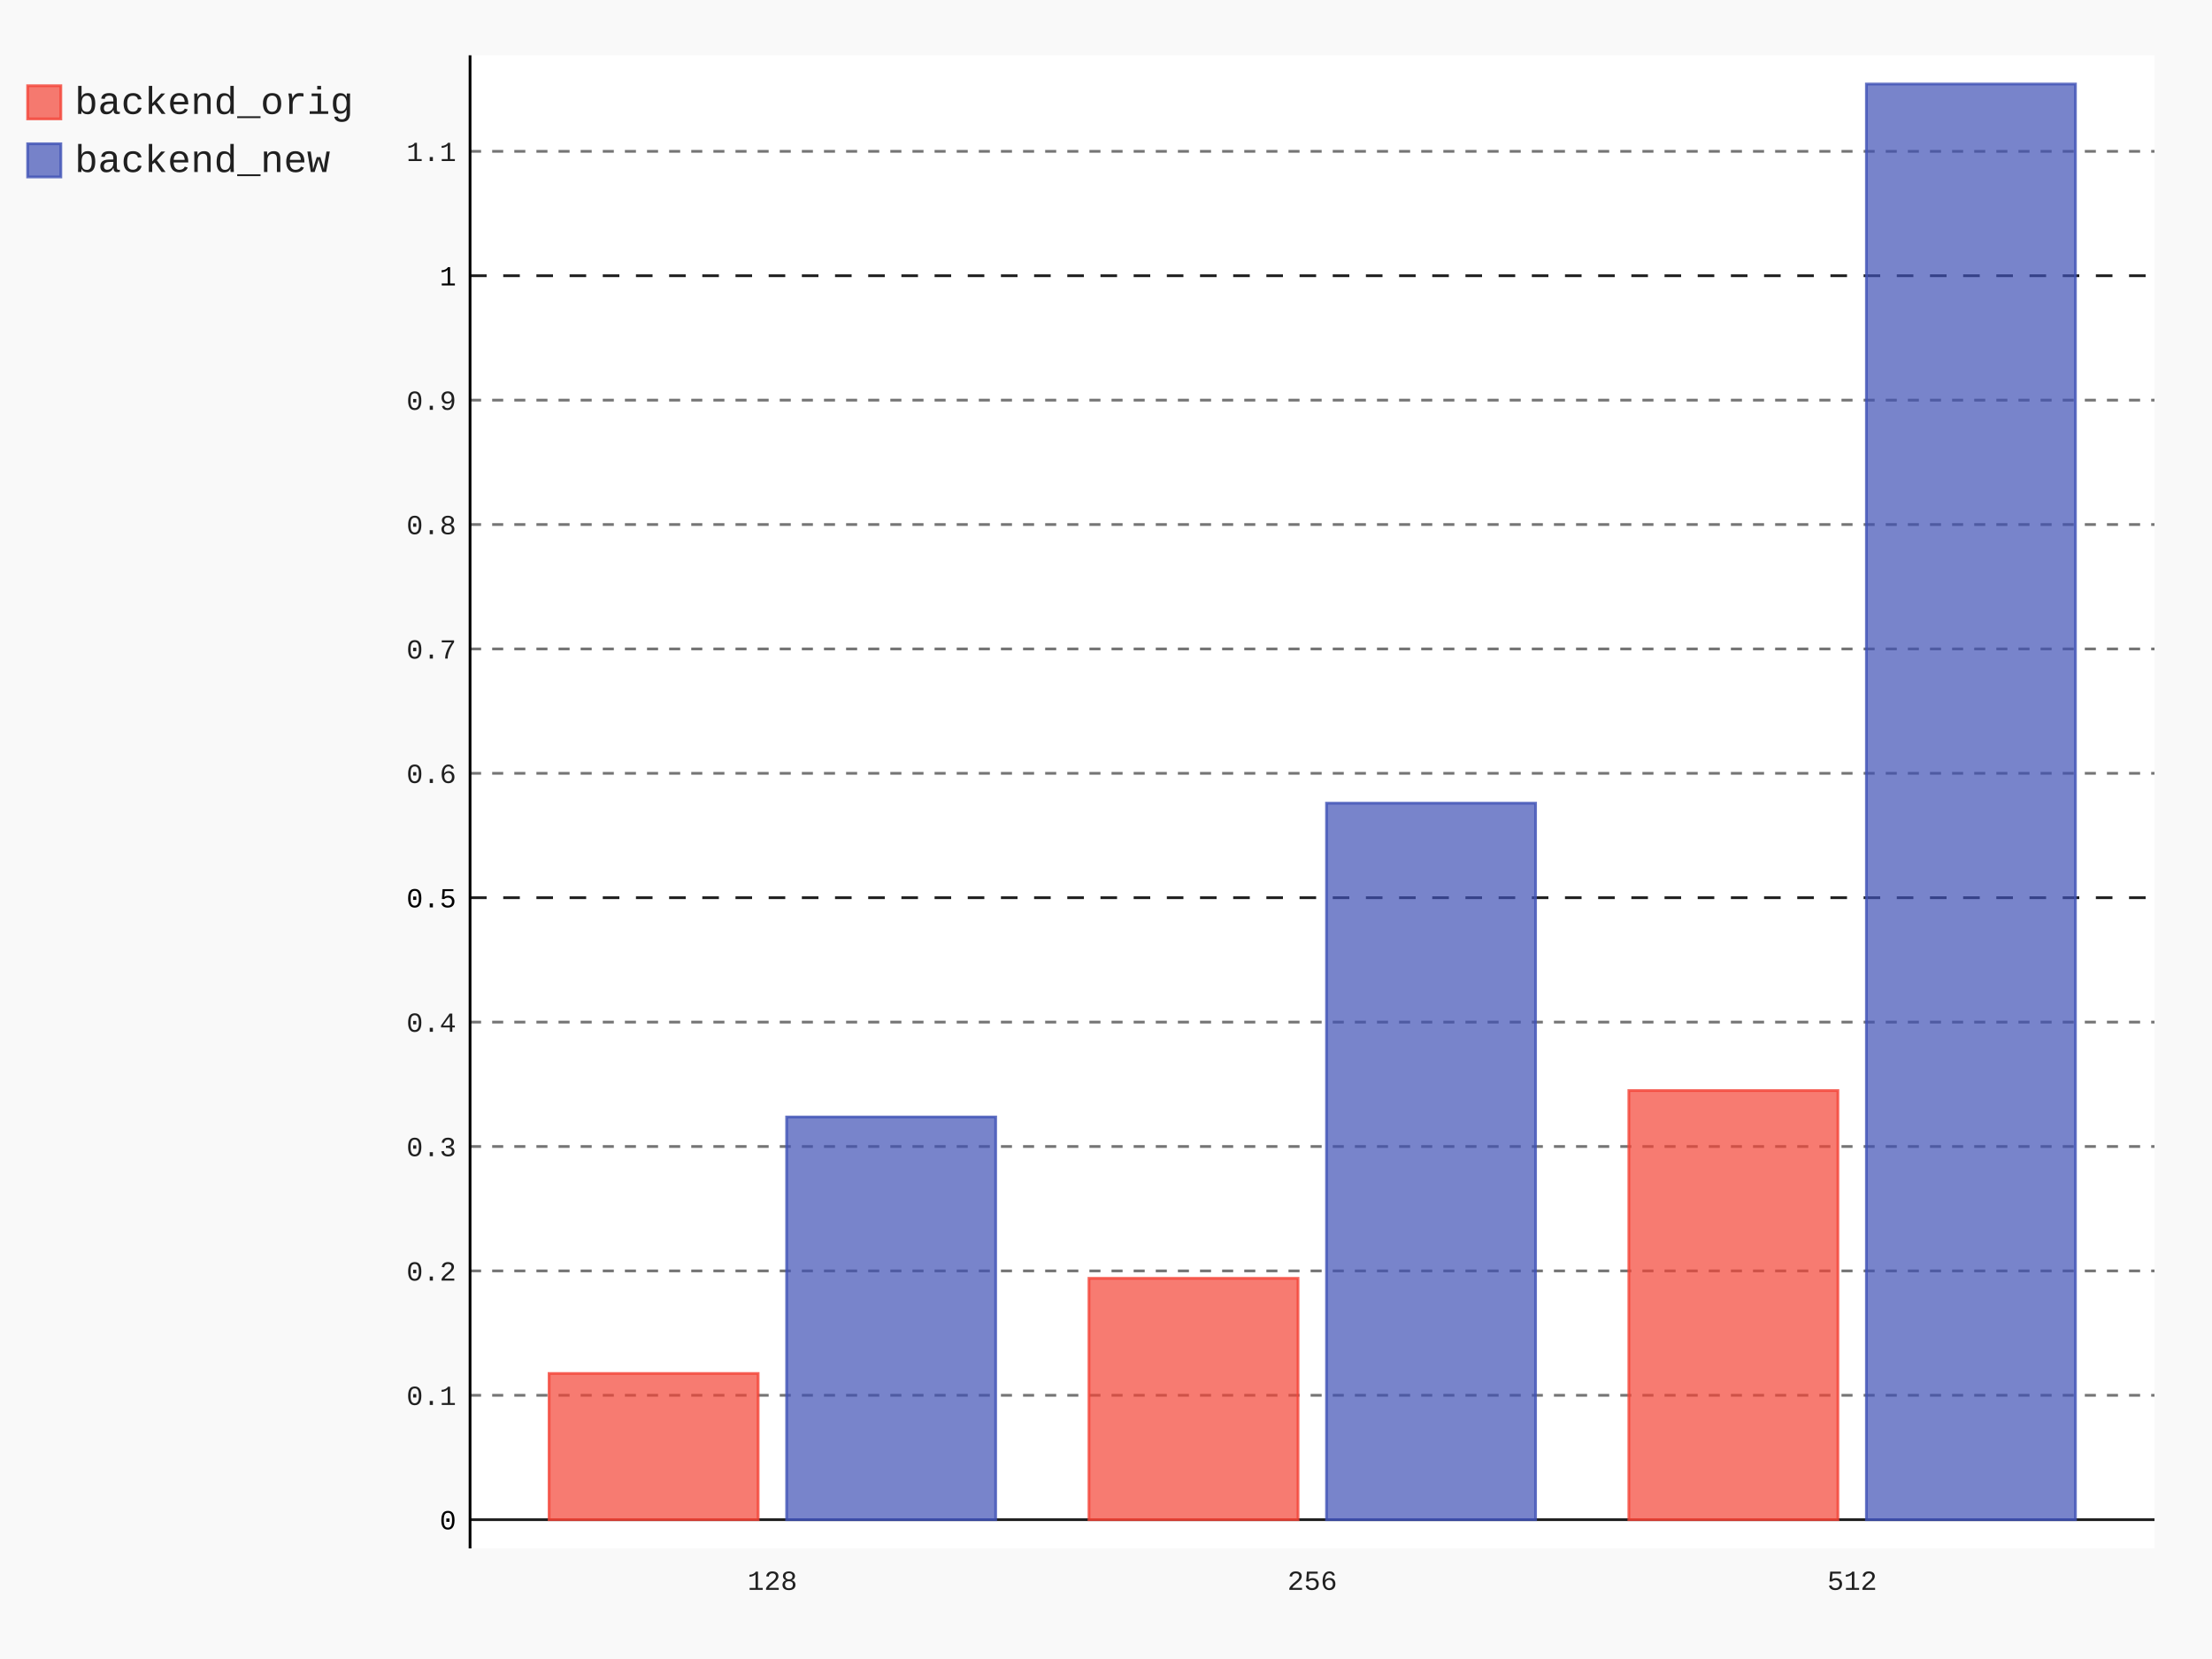
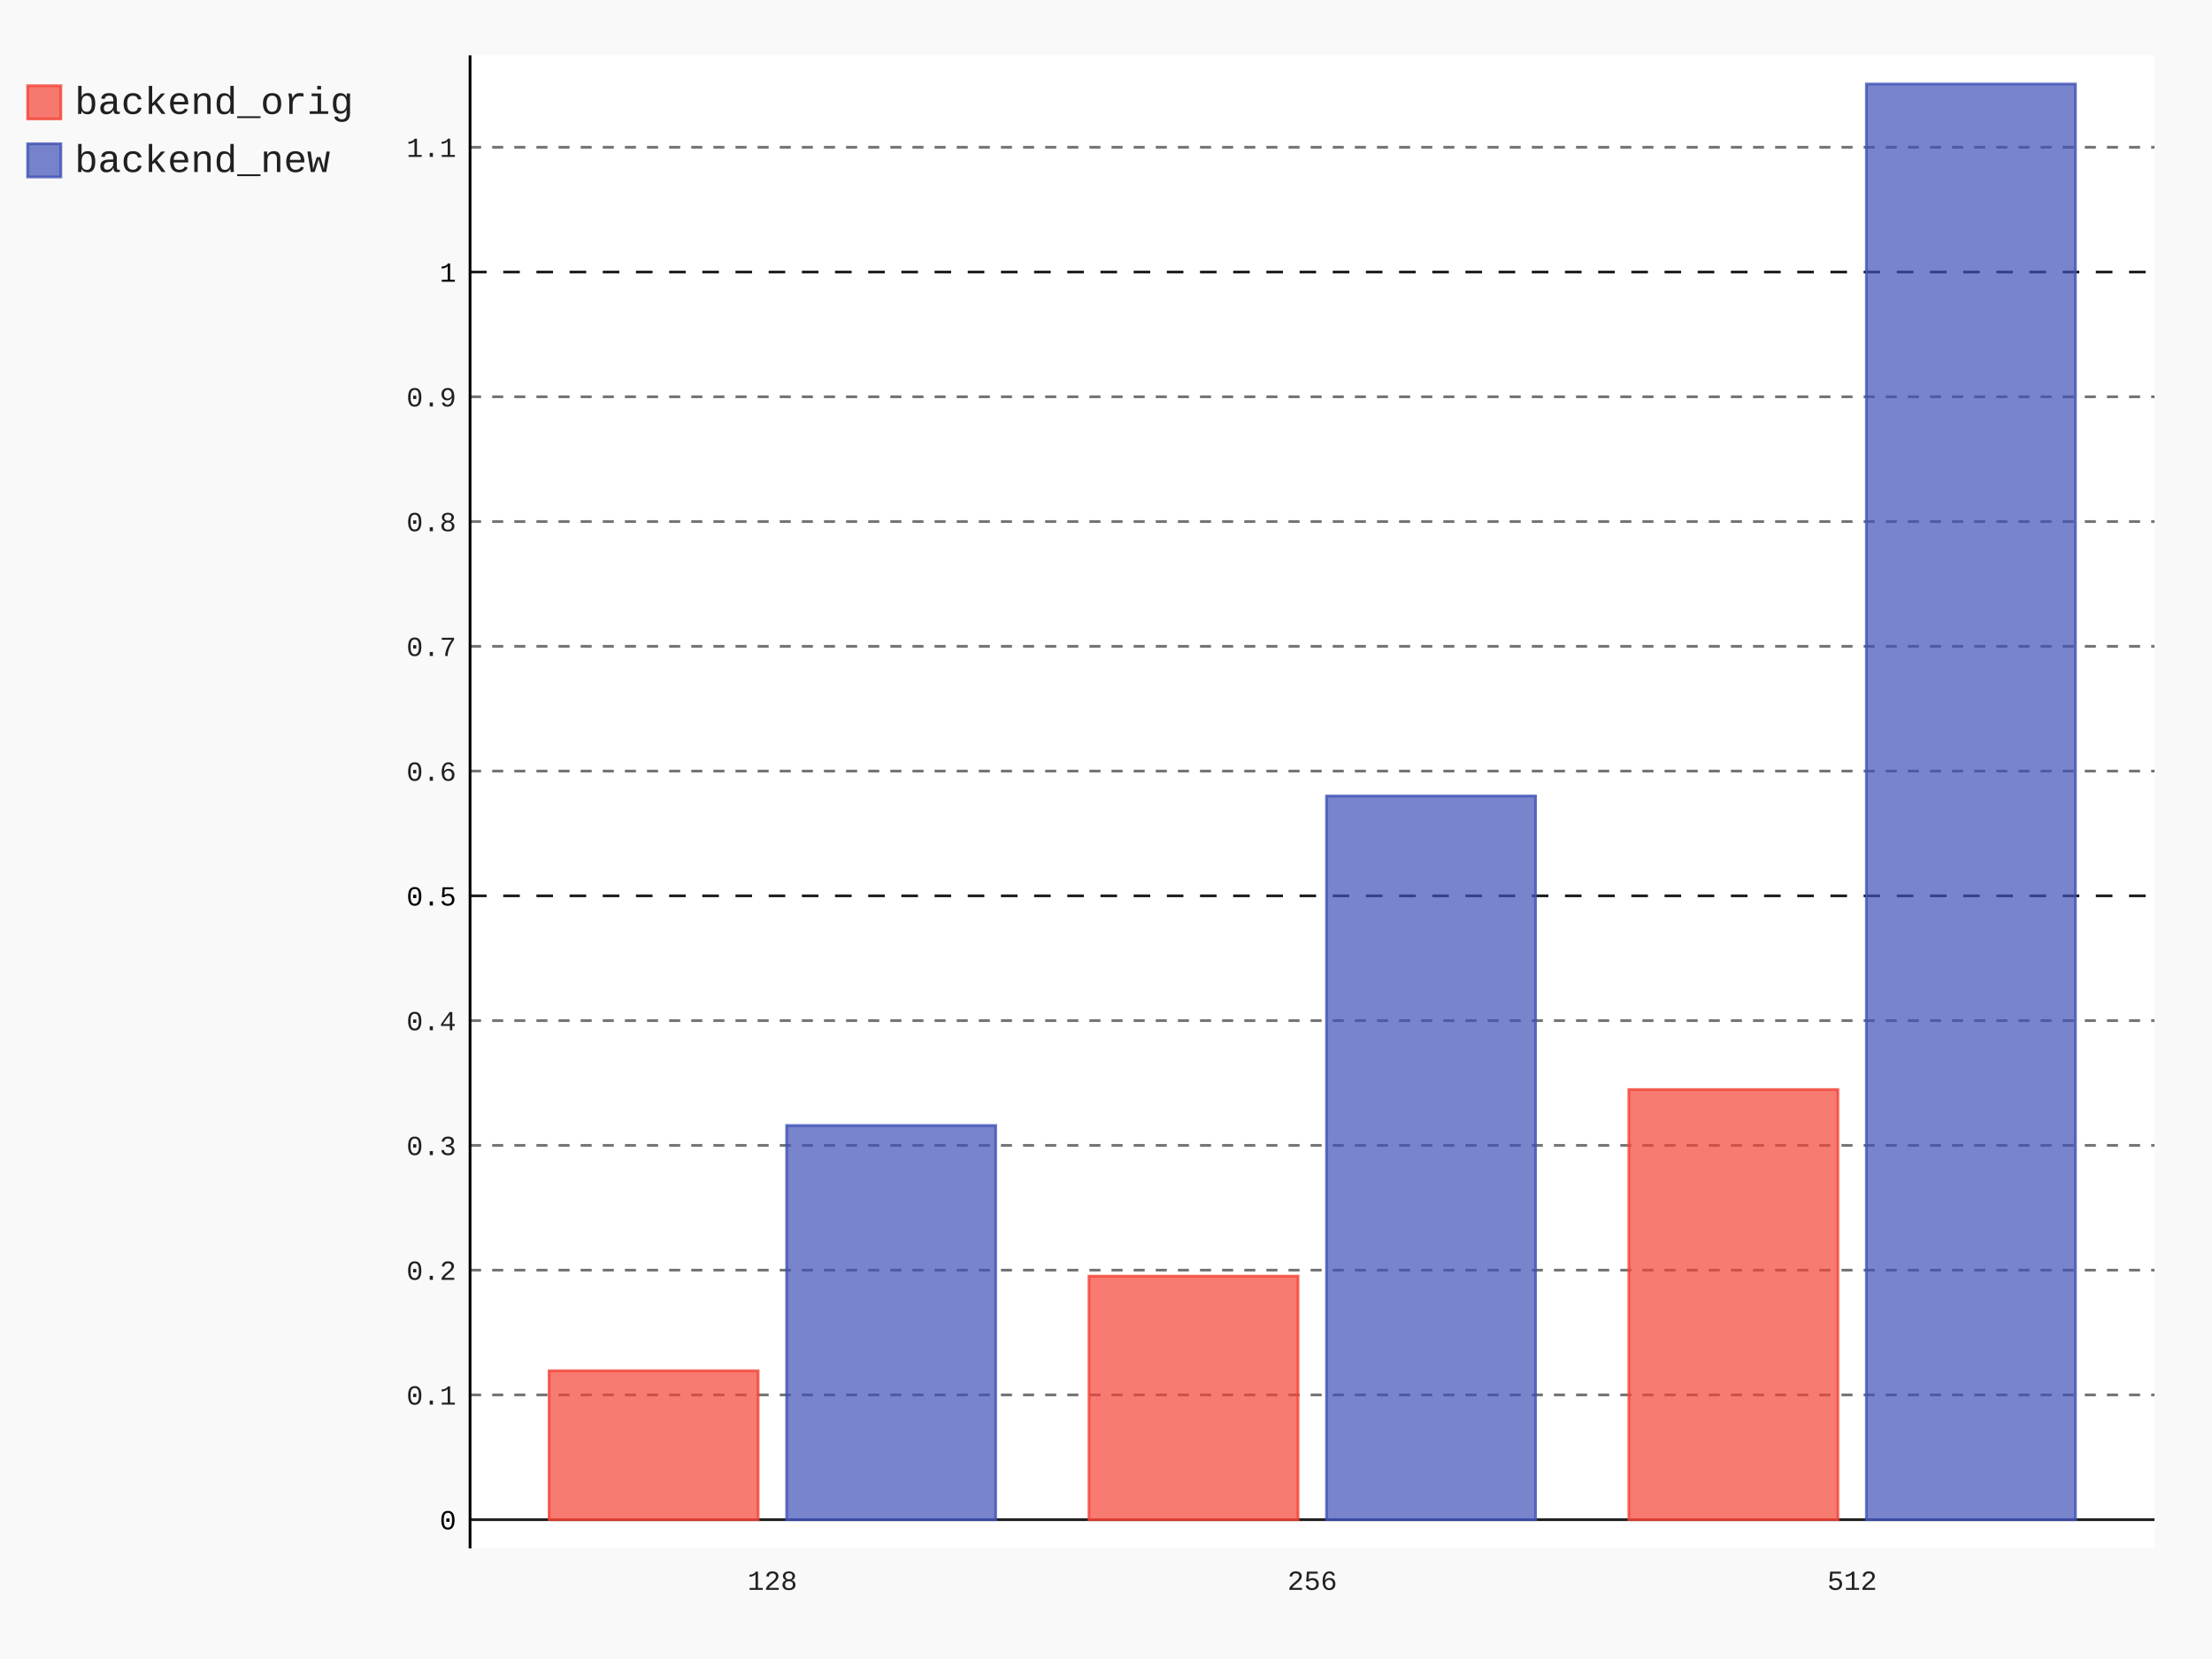
- <svg xmlns="http://www.w3.org/2000/svg" id="chart-e7f2609f-fdd9-4576-a465-f6d09cdcc810" class="pygal-chart" viewBox="0 0 800 600">
+ <svg xmlns="http://www.w3.org/2000/svg" id="chart-5604f0c0-84cb-4f1b-92e1-a488780c156f" class="pygal-chart" viewBox="0 0 800 600">
  <defs>
-     <style type="text/css">#chart-e7f2609f-fdd9-4576-a465-f6d09cdcc810{-webkit-user-select:none;-webkit-font-smoothing:antialiased;font-family:Consolas,"Liberation Mono",Menlo,Courier,monospace}#chart-e7f2609f-fdd9-4576-a465-f6d09cdcc810 .title{font-family:Consolas,"Liberation Mono",Menlo,Courier,monospace;font-size:16px}#chart-e7f2609f-fdd9-4576-a465-f6d09cdcc810 .legends .legend text{font-family:Consolas,"Liberation Mono",Menlo,Courier,monospace;font-size:14px}#chart-e7f2609f-fdd9-4576-a465-f6d09cdcc810 .axis text{font-family:Consolas,"Liberation Mono",Menlo,Courier,monospace;font-size:10px}#chart-e7f2609f-fdd9-4576-a465-f6d09cdcc810 .axis text.major{font-family:Consolas,"Liberation Mono",Menlo,Courier,monospace;font-size:10px}#chart-e7f2609f-fdd9-4576-a465-f6d09cdcc810 .text-overlay text.value{font-family:Consolas,"Liberation Mono",Menlo,Courier,monospace;font-size:16px}#chart-e7f2609f-fdd9-4576-a465-f6d09cdcc810 .text-overlay text.label{font-family:Consolas,"Liberation Mono",Menlo,Courier,monospace;font-size:10px}#chart-e7f2609f-fdd9-4576-a465-f6d09cdcc810 .tooltip{font-family:Consolas,"Liberation Mono",Menlo,Courier,monospace;font-size:14px}#chart-e7f2609f-fdd9-4576-a465-f6d09cdcc810 text.no_data{font-family:Consolas,"Liberation Mono",Menlo,Courier,monospace;font-size:64px}
- #chart-e7f2609f-fdd9-4576-a465-f6d09cdcc810{background-color:rgba(249,249,249,1)}#chart-e7f2609f-fdd9-4576-a465-f6d09cdcc810 path,#chart-e7f2609f-fdd9-4576-a465-f6d09cdcc810 line,#chart-e7f2609f-fdd9-4576-a465-f6d09cdcc810 rect,#chart-e7f2609f-fdd9-4576-a465-f6d09cdcc810 circle{-webkit-transition:150ms;-moz-transition:150ms;transition:150ms}#chart-e7f2609f-fdd9-4576-a465-f6d09cdcc810 .graph &gt; .background{fill:rgba(249,249,249,1)}#chart-e7f2609f-fdd9-4576-a465-f6d09cdcc810 .plot &gt; .background{fill:rgba(255,255,255,1)}#chart-e7f2609f-fdd9-4576-a465-f6d09cdcc810 .graph{fill:rgba(0,0,0,.87)}#chart-e7f2609f-fdd9-4576-a465-f6d09cdcc810 text.no_data{fill:rgba(0,0,0,1)}#chart-e7f2609f-fdd9-4576-a465-f6d09cdcc810 .title{fill:rgba(0,0,0,1)}#chart-e7f2609f-fdd9-4576-a465-f6d09cdcc810 .legends .legend text{fill:rgba(0,0,0,.87)}#chart-e7f2609f-fdd9-4576-a465-f6d09cdcc810 .legends .legend:hover text{fill:rgba(0,0,0,1)}#chart-e7f2609f-fdd9-4576-a465-f6d09cdcc810 .axis .line{stroke:rgba(0,0,0,1)}#chart-e7f2609f-fdd9-4576-a465-f6d09cdcc810 .axis .guide.line{stroke:rgba(0,0,0,.54)}#chart-e7f2609f-fdd9-4576-a465-f6d09cdcc810 .axis .major.line{stroke:rgba(0,0,0,.87)}#chart-e7f2609f-fdd9-4576-a465-f6d09cdcc810 .axis text.major{fill:rgba(0,0,0,1)}#chart-e7f2609f-fdd9-4576-a465-f6d09cdcc810 .axis.y .guides:hover .guide.line,#chart-e7f2609f-fdd9-4576-a465-f6d09cdcc810 .line-graph .axis.x .guides:hover .guide.line,#chart-e7f2609f-fdd9-4576-a465-f6d09cdcc810 .stackedline-graph .axis.x .guides:hover .guide.line,#chart-e7f2609f-fdd9-4576-a465-f6d09cdcc810 .xy-graph .axis.x .guides:hover .guide.line{stroke:rgba(0,0,0,1)}#chart-e7f2609f-fdd9-4576-a465-f6d09cdcc810 .axis .guides:hover text{fill:rgba(0,0,0,1)}#chart-e7f2609f-fdd9-4576-a465-f6d09cdcc810 .reactive{fill-opacity:.7;stroke-opacity:.8}#chart-e7f2609f-fdd9-4576-a465-f6d09cdcc810 .ci{stroke:rgba(0,0,0,.87)}#chart-e7f2609f-fdd9-4576-a465-f6d09cdcc810 .reactive.active,#chart-e7f2609f-fdd9-4576-a465-f6d09cdcc810 .active .reactive{fill-opacity:.8;stroke-opacity:.9;stroke-width:4}#chart-e7f2609f-fdd9-4576-a465-f6d09cdcc810 .ci .reactive.active{stroke-width:1.5}#chart-e7f2609f-fdd9-4576-a465-f6d09cdcc810 .series text{fill:rgba(0,0,0,1)}#chart-e7f2609f-fdd9-4576-a465-f6d09cdcc810 .tooltip rect{fill:rgba(255,255,255,1);stroke:rgba(0,0,0,1);-webkit-transition:opacity 150ms;-moz-transition:opacity 150ms;transition:opacity 150ms}#chart-e7f2609f-fdd9-4576-a465-f6d09cdcc810 .tooltip .label{fill:rgba(0,0,0,.87)}#chart-e7f2609f-fdd9-4576-a465-f6d09cdcc810 .tooltip .label{fill:rgba(0,0,0,.87)}#chart-e7f2609f-fdd9-4576-a465-f6d09cdcc810 .tooltip .legend{font-size:.8em;fill:rgba(0,0,0,.54)}#chart-e7f2609f-fdd9-4576-a465-f6d09cdcc810 .tooltip .x_label{font-size:.6em;fill:rgba(0,0,0,1)}#chart-e7f2609f-fdd9-4576-a465-f6d09cdcc810 .tooltip .xlink{font-size:.5em;text-decoration:underline}#chart-e7f2609f-fdd9-4576-a465-f6d09cdcc810 .tooltip .value{font-size:1.5em}#chart-e7f2609f-fdd9-4576-a465-f6d09cdcc810 .bound{font-size:.5em}#chart-e7f2609f-fdd9-4576-a465-f6d09cdcc810 .max-value{font-size:.75em;fill:rgba(0,0,0,.54)}#chart-e7f2609f-fdd9-4576-a465-f6d09cdcc810 .map-element{fill:rgba(255,255,255,1);stroke:rgba(0,0,0,.54) !important}#chart-e7f2609f-fdd9-4576-a465-f6d09cdcc810 .map-element .reactive{fill-opacity:inherit;stroke-opacity:inherit}#chart-e7f2609f-fdd9-4576-a465-f6d09cdcc810 .color-0,#chart-e7f2609f-fdd9-4576-a465-f6d09cdcc810 .color-0 a:visited{stroke:#F44336;fill:#F44336}#chart-e7f2609f-fdd9-4576-a465-f6d09cdcc810 .color-1,#chart-e7f2609f-fdd9-4576-a465-f6d09cdcc810 .color-1 a:visited{stroke:#3F51B5;fill:#3F51B5}#chart-e7f2609f-fdd9-4576-a465-f6d09cdcc810 .text-overlay .color-0 text{fill:black}#chart-e7f2609f-fdd9-4576-a465-f6d09cdcc810 .text-overlay .color-1 text{fill:black}
- #chart-e7f2609f-fdd9-4576-a465-f6d09cdcc810 text.no_data{text-anchor:middle}#chart-e7f2609f-fdd9-4576-a465-f6d09cdcc810 .guide.line{fill:none}#chart-e7f2609f-fdd9-4576-a465-f6d09cdcc810 .centered{text-anchor:middle}#chart-e7f2609f-fdd9-4576-a465-f6d09cdcc810 .title{text-anchor:middle}#chart-e7f2609f-fdd9-4576-a465-f6d09cdcc810 .legends .legend text{fill-opacity:1}#chart-e7f2609f-fdd9-4576-a465-f6d09cdcc810 .axis.x text{text-anchor:middle}#chart-e7f2609f-fdd9-4576-a465-f6d09cdcc810 .axis.x:not(.web) text[transform]{text-anchor:start}#chart-e7f2609f-fdd9-4576-a465-f6d09cdcc810 .axis.x:not(.web) text[transform].backwards{text-anchor:end}#chart-e7f2609f-fdd9-4576-a465-f6d09cdcc810 .axis.y text{text-anchor:end}#chart-e7f2609f-fdd9-4576-a465-f6d09cdcc810 .axis.y text[transform].backwards{text-anchor:start}#chart-e7f2609f-fdd9-4576-a465-f6d09cdcc810 .axis.y2 text{text-anchor:start}#chart-e7f2609f-fdd9-4576-a465-f6d09cdcc810 .axis.y2 text[transform].backwards{text-anchor:end}#chart-e7f2609f-fdd9-4576-a465-f6d09cdcc810 .axis .guide.line{stroke-dasharray:4,4}#chart-e7f2609f-fdd9-4576-a465-f6d09cdcc810 .axis .major.guide.line{stroke-dasharray:6,6}#chart-e7f2609f-fdd9-4576-a465-f6d09cdcc810 .horizontal .axis.y .guide.line,#chart-e7f2609f-fdd9-4576-a465-f6d09cdcc810 .horizontal .axis.y2 .guide.line,#chart-e7f2609f-fdd9-4576-a465-f6d09cdcc810 .vertical .axis.x .guide.line{opacity:0}#chart-e7f2609f-fdd9-4576-a465-f6d09cdcc810 .horizontal .axis.always_show .guide.line,#chart-e7f2609f-fdd9-4576-a465-f6d09cdcc810 .vertical .axis.always_show .guide.line{opacity:1 !important}#chart-e7f2609f-fdd9-4576-a465-f6d09cdcc810 .axis.y .guides:hover .guide.line,#chart-e7f2609f-fdd9-4576-a465-f6d09cdcc810 .axis.y2 .guides:hover .guide.line,#chart-e7f2609f-fdd9-4576-a465-f6d09cdcc810 .axis.x .guides:hover .guide.line{opacity:1}#chart-e7f2609f-fdd9-4576-a465-f6d09cdcc810 .axis .guides:hover text{opacity:1}#chart-e7f2609f-fdd9-4576-a465-f6d09cdcc810 .nofill{fill:none}#chart-e7f2609f-fdd9-4576-a465-f6d09cdcc810 .subtle-fill{fill-opacity:.2}#chart-e7f2609f-fdd9-4576-a465-f6d09cdcc810 .dot{stroke-width:1px;fill-opacity:1}#chart-e7f2609f-fdd9-4576-a465-f6d09cdcc810 .dot.active{stroke-width:5px}#chart-e7f2609f-fdd9-4576-a465-f6d09cdcc810 .dot.negative{fill:transparent}#chart-e7f2609f-fdd9-4576-a465-f6d09cdcc810 text,#chart-e7f2609f-fdd9-4576-a465-f6d09cdcc810 tspan{stroke:none !important}#chart-e7f2609f-fdd9-4576-a465-f6d09cdcc810 .series text.active{opacity:1}#chart-e7f2609f-fdd9-4576-a465-f6d09cdcc810 .tooltip rect{fill-opacity:.95;stroke-width:.5}#chart-e7f2609f-fdd9-4576-a465-f6d09cdcc810 .tooltip text{fill-opacity:1}#chart-e7f2609f-fdd9-4576-a465-f6d09cdcc810 .showable{visibility:hidden}#chart-e7f2609f-fdd9-4576-a465-f6d09cdcc810 .showable.shown{visibility:visible}#chart-e7f2609f-fdd9-4576-a465-f6d09cdcc810 .gauge-background{fill:rgba(229,229,229,1);stroke:none}#chart-e7f2609f-fdd9-4576-a465-f6d09cdcc810 .bg-lines{stroke:rgba(249,249,249,1);stroke-width:2px}</style>
+     <style type="text/css">#chart-5604f0c0-84cb-4f1b-92e1-a488780c156f{-webkit-user-select:none;-webkit-font-smoothing:antialiased;font-family:Consolas,"Liberation Mono",Menlo,Courier,monospace}#chart-5604f0c0-84cb-4f1b-92e1-a488780c156f .title{font-family:Consolas,"Liberation Mono",Menlo,Courier,monospace;font-size:16px}#chart-5604f0c0-84cb-4f1b-92e1-a488780c156f .legends .legend text{font-family:Consolas,"Liberation Mono",Menlo,Courier,monospace;font-size:14px}#chart-5604f0c0-84cb-4f1b-92e1-a488780c156f .axis text{font-family:Consolas,"Liberation Mono",Menlo,Courier,monospace;font-size:10px}#chart-5604f0c0-84cb-4f1b-92e1-a488780c156f .axis text.major{font-family:Consolas,"Liberation Mono",Menlo,Courier,monospace;font-size:10px}#chart-5604f0c0-84cb-4f1b-92e1-a488780c156f .text-overlay text.value{font-family:Consolas,"Liberation Mono",Menlo,Courier,monospace;font-size:16px}#chart-5604f0c0-84cb-4f1b-92e1-a488780c156f .text-overlay text.label{font-family:Consolas,"Liberation Mono",Menlo,Courier,monospace;font-size:10px}#chart-5604f0c0-84cb-4f1b-92e1-a488780c156f .tooltip{font-family:Consolas,"Liberation Mono",Menlo,Courier,monospace;font-size:14px}#chart-5604f0c0-84cb-4f1b-92e1-a488780c156f text.no_data{font-family:Consolas,"Liberation Mono",Menlo,Courier,monospace;font-size:64px}
+ #chart-5604f0c0-84cb-4f1b-92e1-a488780c156f{background-color:rgba(249,249,249,1)}#chart-5604f0c0-84cb-4f1b-92e1-a488780c156f path,#chart-5604f0c0-84cb-4f1b-92e1-a488780c156f line,#chart-5604f0c0-84cb-4f1b-92e1-a488780c156f rect,#chart-5604f0c0-84cb-4f1b-92e1-a488780c156f circle{-webkit-transition:150ms;-moz-transition:150ms;transition:150ms}#chart-5604f0c0-84cb-4f1b-92e1-a488780c156f .graph &gt; .background{fill:rgba(249,249,249,1)}#chart-5604f0c0-84cb-4f1b-92e1-a488780c156f .plot &gt; .background{fill:rgba(255,255,255,1)}#chart-5604f0c0-84cb-4f1b-92e1-a488780c156f .graph{fill:rgba(0,0,0,.87)}#chart-5604f0c0-84cb-4f1b-92e1-a488780c156f text.no_data{fill:rgba(0,0,0,1)}#chart-5604f0c0-84cb-4f1b-92e1-a488780c156f .title{fill:rgba(0,0,0,1)}#chart-5604f0c0-84cb-4f1b-92e1-a488780c156f .legends .legend text{fill:rgba(0,0,0,.87)}#chart-5604f0c0-84cb-4f1b-92e1-a488780c156f .legends .legend:hover text{fill:rgba(0,0,0,1)}#chart-5604f0c0-84cb-4f1b-92e1-a488780c156f .axis .line{stroke:rgba(0,0,0,1)}#chart-5604f0c0-84cb-4f1b-92e1-a488780c156f .axis .guide.line{stroke:rgba(0,0,0,.54)}#chart-5604f0c0-84cb-4f1b-92e1-a488780c156f .axis .major.line{stroke:rgba(0,0,0,.87)}#chart-5604f0c0-84cb-4f1b-92e1-a488780c156f .axis text.major{fill:rgba(0,0,0,1)}#chart-5604f0c0-84cb-4f1b-92e1-a488780c156f .axis.y .guides:hover .guide.line,#chart-5604f0c0-84cb-4f1b-92e1-a488780c156f .line-graph .axis.x .guides:hover .guide.line,#chart-5604f0c0-84cb-4f1b-92e1-a488780c156f .stackedline-graph .axis.x .guides:hover .guide.line,#chart-5604f0c0-84cb-4f1b-92e1-a488780c156f .xy-graph .axis.x .guides:hover .guide.line{stroke:rgba(0,0,0,1)}#chart-5604f0c0-84cb-4f1b-92e1-a488780c156f .axis .guides:hover text{fill:rgba(0,0,0,1)}#chart-5604f0c0-84cb-4f1b-92e1-a488780c156f .reactive{fill-opacity:.7;stroke-opacity:.8}#chart-5604f0c0-84cb-4f1b-92e1-a488780c156f .ci{stroke:rgba(0,0,0,.87)}#chart-5604f0c0-84cb-4f1b-92e1-a488780c156f .reactive.active,#chart-5604f0c0-84cb-4f1b-92e1-a488780c156f .active .reactive{fill-opacity:.8;stroke-opacity:.9;stroke-width:4}#chart-5604f0c0-84cb-4f1b-92e1-a488780c156f .ci .reactive.active{stroke-width:1.5}#chart-5604f0c0-84cb-4f1b-92e1-a488780c156f .series text{fill:rgba(0,0,0,1)}#chart-5604f0c0-84cb-4f1b-92e1-a488780c156f .tooltip rect{fill:rgba(255,255,255,1);stroke:rgba(0,0,0,1);-webkit-transition:opacity 150ms;-moz-transition:opacity 150ms;transition:opacity 150ms}#chart-5604f0c0-84cb-4f1b-92e1-a488780c156f .tooltip .label{fill:rgba(0,0,0,.87)}#chart-5604f0c0-84cb-4f1b-92e1-a488780c156f .tooltip .label{fill:rgba(0,0,0,.87)}#chart-5604f0c0-84cb-4f1b-92e1-a488780c156f .tooltip .legend{font-size:.8em;fill:rgba(0,0,0,.54)}#chart-5604f0c0-84cb-4f1b-92e1-a488780c156f .tooltip .x_label{font-size:.6em;fill:rgba(0,0,0,1)}#chart-5604f0c0-84cb-4f1b-92e1-a488780c156f .tooltip .xlink{font-size:.5em;text-decoration:underline}#chart-5604f0c0-84cb-4f1b-92e1-a488780c156f .tooltip .value{font-size:1.5em}#chart-5604f0c0-84cb-4f1b-92e1-a488780c156f .bound{font-size:.5em}#chart-5604f0c0-84cb-4f1b-92e1-a488780c156f .max-value{font-size:.75em;fill:rgba(0,0,0,.54)}#chart-5604f0c0-84cb-4f1b-92e1-a488780c156f .map-element{fill:rgba(255,255,255,1);stroke:rgba(0,0,0,.54) !important}#chart-5604f0c0-84cb-4f1b-92e1-a488780c156f .map-element .reactive{fill-opacity:inherit;stroke-opacity:inherit}#chart-5604f0c0-84cb-4f1b-92e1-a488780c156f .color-0,#chart-5604f0c0-84cb-4f1b-92e1-a488780c156f .color-0 a:visited{stroke:#F44336;fill:#F44336}#chart-5604f0c0-84cb-4f1b-92e1-a488780c156f .color-1,#chart-5604f0c0-84cb-4f1b-92e1-a488780c156f .color-1 a:visited{stroke:#3F51B5;fill:#3F51B5}#chart-5604f0c0-84cb-4f1b-92e1-a488780c156f .text-overlay .color-0 text{fill:black}#chart-5604f0c0-84cb-4f1b-92e1-a488780c156f .text-overlay .color-1 text{fill:black}
+ #chart-5604f0c0-84cb-4f1b-92e1-a488780c156f text.no_data{text-anchor:middle}#chart-5604f0c0-84cb-4f1b-92e1-a488780c156f .guide.line{fill:none}#chart-5604f0c0-84cb-4f1b-92e1-a488780c156f .centered{text-anchor:middle}#chart-5604f0c0-84cb-4f1b-92e1-a488780c156f .title{text-anchor:middle}#chart-5604f0c0-84cb-4f1b-92e1-a488780c156f .legends .legend text{fill-opacity:1}#chart-5604f0c0-84cb-4f1b-92e1-a488780c156f .axis.x text{text-anchor:middle}#chart-5604f0c0-84cb-4f1b-92e1-a488780c156f .axis.x:not(.web) text[transform]{text-anchor:start}#chart-5604f0c0-84cb-4f1b-92e1-a488780c156f .axis.x:not(.web) text[transform].backwards{text-anchor:end}#chart-5604f0c0-84cb-4f1b-92e1-a488780c156f .axis.y text{text-anchor:end}#chart-5604f0c0-84cb-4f1b-92e1-a488780c156f .axis.y text[transform].backwards{text-anchor:start}#chart-5604f0c0-84cb-4f1b-92e1-a488780c156f .axis.y2 text{text-anchor:start}#chart-5604f0c0-84cb-4f1b-92e1-a488780c156f .axis.y2 text[transform].backwards{text-anchor:end}#chart-5604f0c0-84cb-4f1b-92e1-a488780c156f .axis .guide.line{stroke-dasharray:4,4}#chart-5604f0c0-84cb-4f1b-92e1-a488780c156f .axis .major.guide.line{stroke-dasharray:6,6}#chart-5604f0c0-84cb-4f1b-92e1-a488780c156f .horizontal .axis.y .guide.line,#chart-5604f0c0-84cb-4f1b-92e1-a488780c156f .horizontal .axis.y2 .guide.line,#chart-5604f0c0-84cb-4f1b-92e1-a488780c156f .vertical .axis.x .guide.line{opacity:0}#chart-5604f0c0-84cb-4f1b-92e1-a488780c156f .horizontal .axis.always_show .guide.line,#chart-5604f0c0-84cb-4f1b-92e1-a488780c156f .vertical .axis.always_show .guide.line{opacity:1 !important}#chart-5604f0c0-84cb-4f1b-92e1-a488780c156f .axis.y .guides:hover .guide.line,#chart-5604f0c0-84cb-4f1b-92e1-a488780c156f .axis.y2 .guides:hover .guide.line,#chart-5604f0c0-84cb-4f1b-92e1-a488780c156f .axis.x .guides:hover .guide.line{opacity:1}#chart-5604f0c0-84cb-4f1b-92e1-a488780c156f .axis .guides:hover text{opacity:1}#chart-5604f0c0-84cb-4f1b-92e1-a488780c156f .nofill{fill:none}#chart-5604f0c0-84cb-4f1b-92e1-a488780c156f .subtle-fill{fill-opacity:.2}#chart-5604f0c0-84cb-4f1b-92e1-a488780c156f .dot{stroke-width:1px;fill-opacity:1}#chart-5604f0c0-84cb-4f1b-92e1-a488780c156f .dot.active{stroke-width:5px}#chart-5604f0c0-84cb-4f1b-92e1-a488780c156f .dot.negative{fill:transparent}#chart-5604f0c0-84cb-4f1b-92e1-a488780c156f text,#chart-5604f0c0-84cb-4f1b-92e1-a488780c156f tspan{stroke:none !important}#chart-5604f0c0-84cb-4f1b-92e1-a488780c156f .series text.active{opacity:1}#chart-5604f0c0-84cb-4f1b-92e1-a488780c156f .tooltip rect{fill-opacity:.95;stroke-width:.5}#chart-5604f0c0-84cb-4f1b-92e1-a488780c156f .tooltip text{fill-opacity:1}#chart-5604f0c0-84cb-4f1b-92e1-a488780c156f .showable{visibility:hidden}#chart-5604f0c0-84cb-4f1b-92e1-a488780c156f .showable.shown{visibility:visible}#chart-5604f0c0-84cb-4f1b-92e1-a488780c156f .gauge-background{fill:rgba(229,229,229,1);stroke:none}#chart-5604f0c0-84cb-4f1b-92e1-a488780c156f .bg-lines{stroke:rgba(249,249,249,1);stroke-width:2px}</style>
  </defs>
  <g class="graph bar-graph vertical">
    <rect x="0" y="0" width="800" height="600" class="background" />
    <g transform="translate(170, 20)" class="plot">
      <rect x="0" y="0" width="609.2" height="540" class="background" />
      <g class="axis y always_show">
        <g class="guides">
          <path d="M0 529.615 h609.2" class="axis major line" />
          <text x="-5" y="533.115" class="major">0</text>
        </g>
        <g class="guides">
-           <path d="M0 484.626 h609.2" class="guide line" />
-           <text x="-5" y="488.126" class="">0.1</text>
+           <path d="M0 484.492 h609.2" class="guide line" />
+           <text x="-5" y="487.992" class="">0.1</text>
        </g>
        <g class="guides">
-           <path d="M0 439.637 h609.2" class="guide line" />
-           <text x="-5" y="443.137" class="">0.2</text>
+           <path d="M0 439.368 h609.2" class="guide line" />
+           <text x="-5" y="442.868" class="">0.2</text>
        </g>
        <g class="guides">
-           <path d="M0 394.648 h609.2" class="guide line" />
-           <text x="-5" y="398.148" class="">0.3</text>
+           <path d="M0 394.244 h609.2" class="guide line" />
+           <text x="-5" y="397.744" class="">0.3</text>
        </g>
        <g class="guides">
-           <path d="M0 349.659 h609.2" class="guide line" />
-           <text x="-5" y="353.159" class="">0.4</text>
+           <path d="M0 349.12 h609.2" class="guide line" />
+           <text x="-5" y="352.62" class="">0.4</text>
        </g>
        <g class="guides">
-           <path d="M0 304.67 h609.2" class="major guide line" />
-           <text x="-5" y="308.17" class="major">0.5</text>
+           <path d="M0 303.997 h609.2" class="major guide line" />
+           <text x="-5" y="307.497" class="major">0.5</text>
        </g>
        <g class="guides">
-           <path d="M0 259.681 h609.2" class="guide line" />
-           <text x="-5" y="263.181" class="">0.6</text>
+           <path d="M0 258.873 h609.2" class="guide line" />
+           <text x="-5" y="262.373" class="">0.6</text>
        </g>
        <g class="guides">
-           <path d="M0 214.692 h609.2" class="guide line" />
-           <text x="-5" y="218.192" class="">0.7</text>
+           <path d="M0 213.749 h609.2" class="guide line" />
+           <text x="-5" y="217.249" class="">0.7</text>
        </g>
        <g class="guides">
-           <path d="M0 169.703 h609.2" class="guide line" />
-           <text x="-5" y="173.203" class="">0.8</text>
+           <path d="M0 168.625 h609.2" class="guide line" />
+           <text x="-5" y="172.125" class="">0.8</text>
        </g>
        <g class="guides">
-           <path d="M0 124.714 h609.2" class="guide line" />
-           <text x="-5" y="128.214" class="">0.9</text>
+           <path d="M0 123.501 h609.2" class="guide line" />
+           <text x="-5" y="127.001" class="">0.9</text>
        </g>
        <g class="guides">
-           <path d="M0 79.724 h609.2" class="major guide line" />
-           <text x="-5" y="83.224" class="major">1</text>
+           <path d="M0 78.378 h609.2" class="major guide line" />
+           <text x="-5" y="81.878" class="major">1</text>
        </g>
        <g class="guides">
-           <path d="M0 34.735 h609.2" class="guide line" />
-           <text x="-5" y="38.235" class="">1.1</text>
+           <path d="M0 33.254 h609.2" class="guide line" />
+           <text x="-5" y="36.754" class="">1.1</text>
        </g>
      </g>
      <g class="axis x">
        <path d="M0 0 v540" class="line" />
        <g class="guides">
          <path d="M109.344 0 v540" class="guide line" />
          <text x="109.344" y="555.0" class="">128</text>
        </g>
        <g class="guides">
          <path d="M304.6 0 v540" class="guide line" />
          <text x="304.6" y="555.0" class="">256</text>
        </g>
        <g class="guides">
          <path d="M499.856 0 v540" class="guide line" />
          <text x="499.856" y="555.0" class="">512</text>
        </g>
      </g>
      <g class="series serie-0 color-0">
        <g class="bars">
          <g class="bar">
-             <rect x="28.586" y="476.734" rx="0" ry="0" width="75.603" height="52.881" class="rect reactive tooltip-trigger" />
+             <rect x="28.586" y="475.754" rx="0" ry="0" width="75.603" height="53.862" class="rect reactive tooltip-trigger" />
          </g>
          <g class="bar">
-             <rect x="223.842" y="442.322" rx="0" ry="0" width="75.603" height="87.294" class="rect reactive tooltip-trigger" />
+             <rect x="223.842" y="441.532" rx="0" ry="0" width="75.603" height="88.084" class="rect reactive tooltip-trigger" />
          </g>
          <g class="bar">
-             <rect x="419.098" y="374.415" rx="0" ry="0" width="75.603" height="155.2" class="rect reactive tooltip-trigger" />
+             <rect x="419.098" y="374.042" rx="0" ry="0" width="75.603" height="155.573" class="rect reactive tooltip-trigger" />
          </g>
        </g>
      </g>
      <g class="series serie-1 color-1">
        <g class="bars">
          <g class="bar">
-             <rect x="114.498" y="383.974" rx="0" ry="0" width="75.603" height="145.642" class="rect reactive tooltip-trigger" />
+             <rect x="114.498" y="387.046" rx="0" ry="0" width="75.603" height="142.569" class="rect reactive tooltip-trigger" />
          </g>
          <g class="bar">
-             <rect x="309.755" y="270.479" rx="0" ry="0" width="75.603" height="259.136" class="rect reactive tooltip-trigger" />
+             <rect x="309.755" y="267.883" rx="0" ry="0" width="75.603" height="261.733" class="rect reactive tooltip-trigger" />
          </g>
          <g class="bar">
            <rect x="505.011" y="10.385" rx="0" ry="0" width="75.603" height="519.231" class="rect reactive tooltip-trigger" />
          </g>
        </g>
      </g>
    </g>
    <g class="titles" />
    <g transform="translate(170, 20)" class="plot overlay">
      <g class="series serie-0 color-0" />
      <g class="series serie-1 color-1" />
    </g>
    <g transform="translate(170, 20)" class="plot text-overlay">
      <g class="series serie-0 color-0" />
      <g class="series serie-1 color-1" />
    </g>
    <g transform="translate(170, 20)" class="plot tooltip-overlay">
      <g transform="translate(0 0)" style="opacity: 0" class="tooltip">
        <rect rx="0" ry="0" width="0" height="0" class="tooltip-box" />
        <g class="text" />
      </g>
    </g>
    <g transform="translate(10, 30)" class="legends">
      <g id="activate-serie-0" class="legend reactive activate-serie">
        <rect x="0.0" y="1.0" width="12" height="12" class="color-0 reactive" />
        <text x="17.0" y="11.2">backend_orig</text>
      </g>
      <g id="activate-serie-1" class="legend reactive activate-serie">
        <rect x="0.0" y="22.0" width="12" height="12" class="color-1 reactive" />
        <text x="17.0" y="32.2">backend_new</text>
      </g>
    </g>
    <g transform="translate(790, 30)" class="legends" />
  </g>
</svg>
